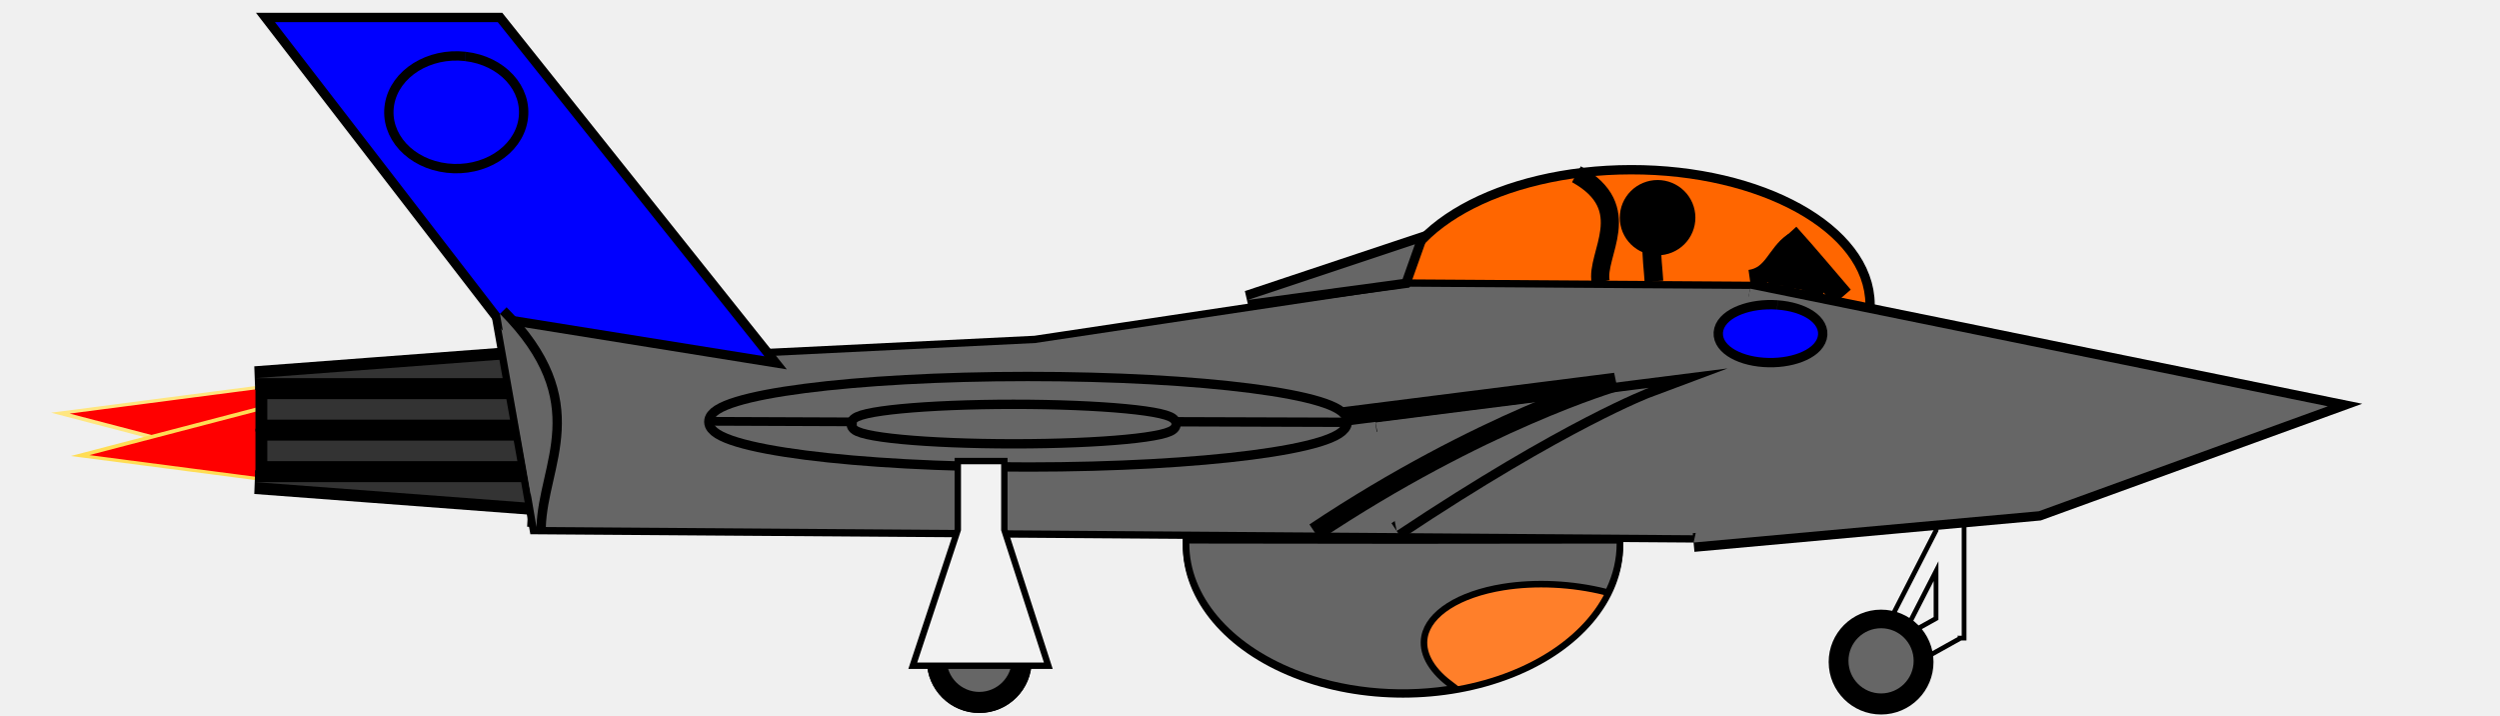
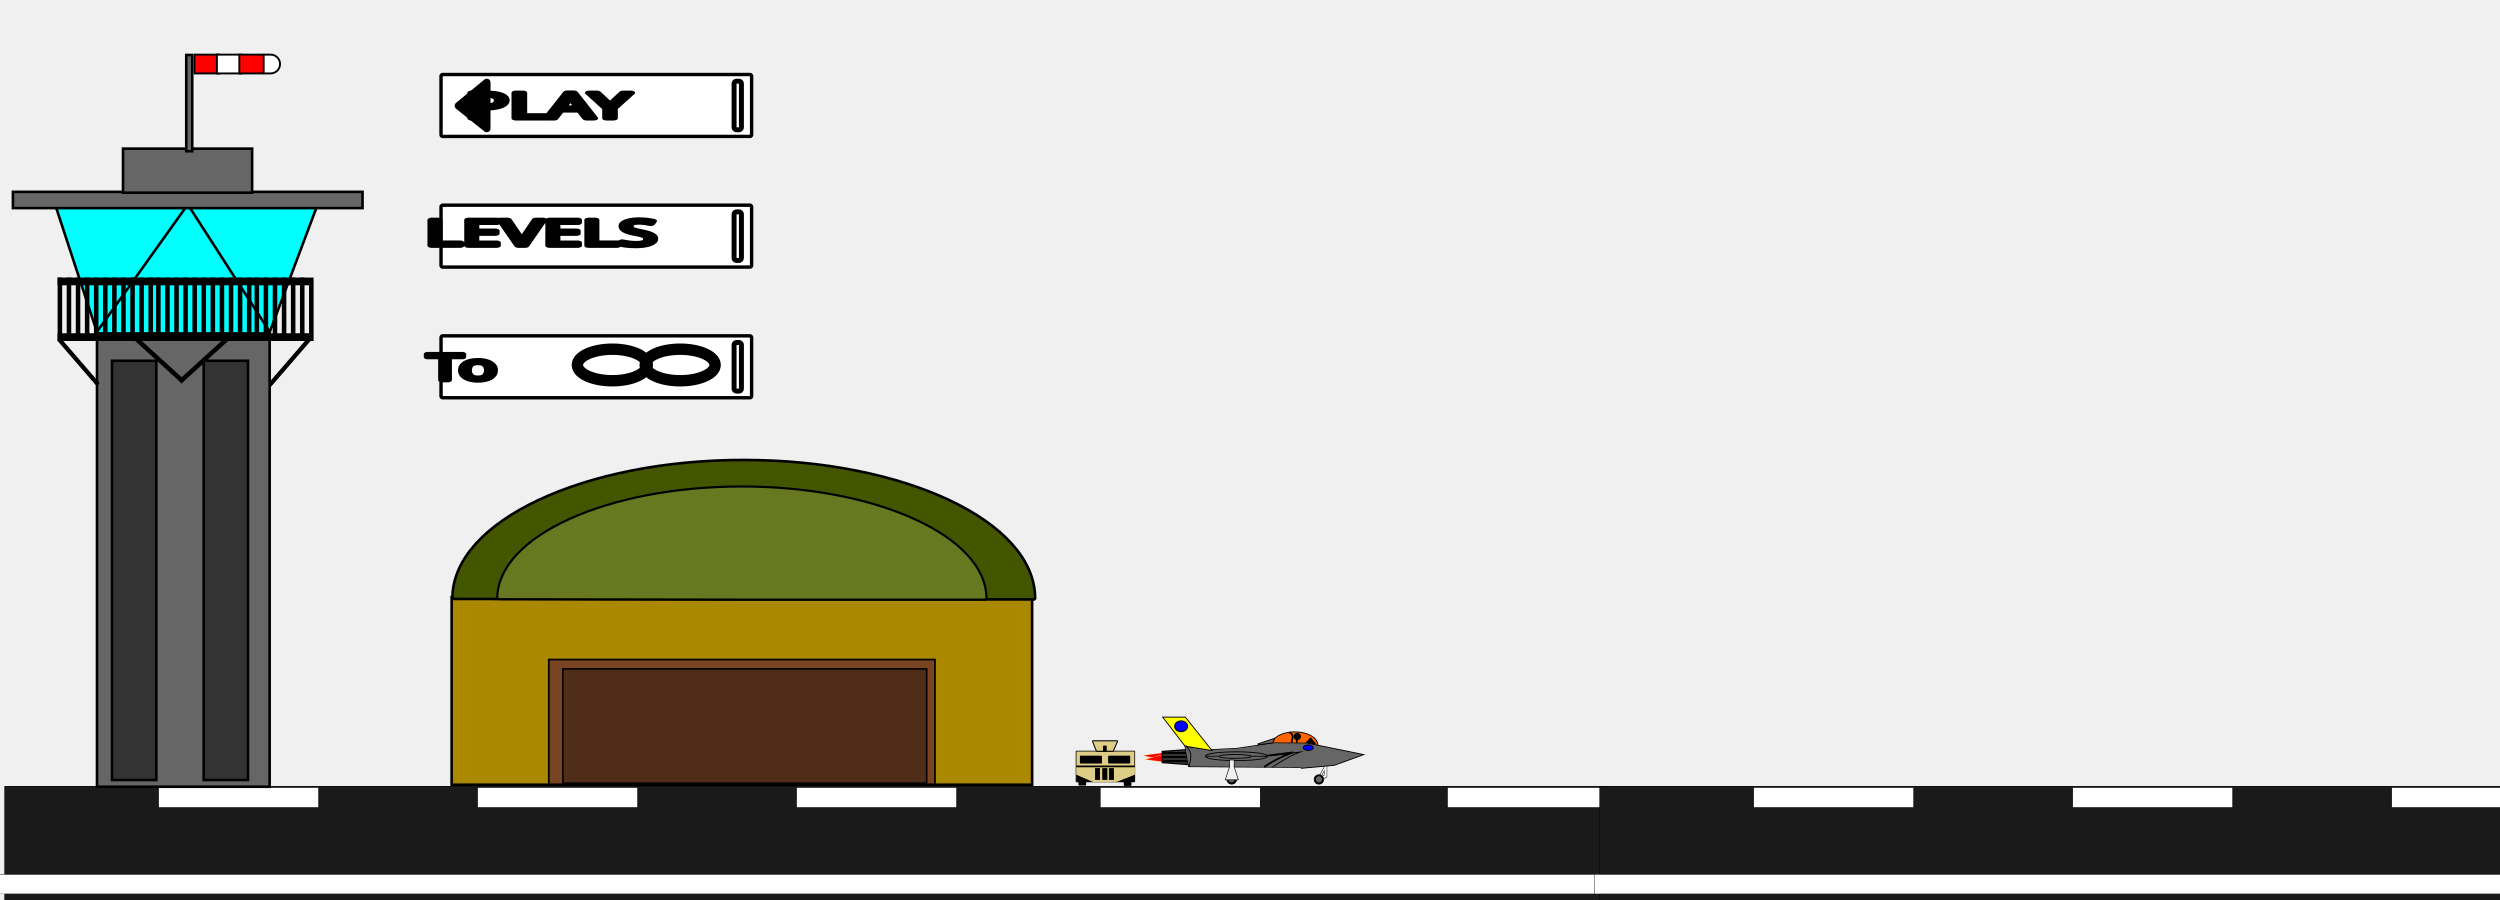
- <svg xmlns="http://www.w3.org/2000/svg" width="290" height="83" viewBox="0 0 76.729 21.96" version="1.1" id="svg1">
-   <defs id="defs1" />
+ <svg xmlns="http://www.w3.org/2000/svg" width="3000" height="1080" viewBox="0 0 793.75 285.75" version="1.1" id="svg1">
+   <defs id="defs1">
+     <linearGradient id="linearGradient64">
+       <stop style="stop-color:#000000;stop-opacity:1;" offset="0" id="stop64" />
+       <stop style="stop-color:#000000;stop-opacity:0;" offset="1" id="stop65" />
+     </linearGradient>
+   </defs>
  <g id="layer1">
-     <path style="fill:#ff0000;fill-rule:evenodd;stroke:#ffe680;stroke-width:0.1;stroke-miterlimit:10;paint-order:stroke fill markers" id="path18" d="m 0.885,5.205 -0.598,-0.056 -0.598,-0.056 0.347,-0.49 0.347,-0.49 0.251,0.546 z" transform="matrix(4.826289,1.035244,-3.145133,1.588609,19.65832,4.924931)" />
-     <path id="rect25" style="fill:#f2f2f2;fill-rule:evenodd;stroke:#000000;stroke-width:0.293;stroke-linecap:round;stroke-linejoin:miter;stroke-miterlimit:10;stroke-dasharray:none;paint-order:stroke markers fill" d="m 60.232,14.493 v 5.018 h -0.136 l 0.02,0.035 -2.363,1.317 -0.364,-0.652 0.173,-0.097 1.955,-3.815 v -1.807 z m -0.715,2.733 -1.29,2.517 1.29,-0.719 z" />
-     <path style="fill:#ff0000;fill-rule:evenodd;stroke:#ffdd55;stroke-width:0.1;stroke-miterlimit:10;paint-order:stroke fill markers" id="path19" d="m 0.885,5.205 -0.598,-0.056 -0.598,-0.056 0.347,-0.49 0.347,-0.49 0.251,0.546 z" transform="matrix(4.826289,-1.035244,-3.145133,-1.588609,20.26357,21.73689)" />
-     <path id="rect15" style="fill:#333333;fill-rule:evenodd;stroke:#000000;stroke-width:0.729;stroke-miterlimit:10;paint-order:stroke fill markers" d="m 7.835,11.606 8.369,-0.63 v 0.63 z" />
-     <rect style="fill:#333333;fill-rule:evenodd;stroke:#000000;stroke-width:0.729;stroke-miterlimit:10;paint-order:stroke fill markers" id="rect16" width="8.369" height="0.63" x="8.208" y="12.25" />
-     <rect style="fill:#333333;fill-rule:evenodd;stroke:#000000;stroke-width:0.729;stroke-miterlimit:10;paint-order:stroke fill markers" id="rect17" width="8.369" height="0.63" x="8.208" y="13.523" />
-     <path id="rect18" style="fill:#333333;fill-rule:evenodd;stroke:#000000;stroke-width:0.729;stroke-miterlimit:10;paint-order:stroke fill markers" d="M 7.835,14.797 H 16.204 V 15.427 Z" />
-     <path style="fill:#ff6600;fill-rule:evenodd;stroke:#000000;stroke-width:0.574;stroke-miterlimit:10;paint-order:stroke fill markers" id="path1" d="M 42.91,9.361 A 7.183,4.002 0 0 1 50.079,5.352 7.183,4.002 0 0 1 57.275,9.346 7.183,4.002 0 0 1 50.106,13.356 7.183,4.002 0 0 1 42.91,9.361" />
-     <path id="rect1" style="fill:#666666;fill-rule:evenodd;stroke:#000000;stroke-width:0.448;stroke-miterlimit:10;paint-order:stroke fill markers" d="m 15.365,9.939 8.106,0.996 8.311,-0.407 11.528,-1.729 10.523,0.071 -1.52,7.56 -35.841,-0.256 z" />
-     <path style="fill:#666666;fill-rule:evenodd;stroke:#000000;stroke-width:0.574;stroke-miterlimit:10;paint-order:stroke fill markers" d="m 53.738,8.859 17.736,3.611 -8.876,3.221 -10.598,0.96" id="path3" />
-     <path style="fill:#666666;fill-rule:evenodd;stroke:#000000;stroke-width:0.574;stroke-miterlimit:10;paint-order:stroke fill markers" d="m 42.883,16.296 c 5.131,-3.418 7.744,-4.393 7.744,-4.393 l -8.395,1.063" id="path4" />
-     <path style="fill:#666666;fill-rule:evenodd;stroke:#000000;stroke-width:0.574;stroke-miterlimit:10;paint-order:stroke fill markers" d="m 43.444,7.497 -5.131,1.709 4.751,-0.641 z" id="path5" />
-     <path style="fill:#666666;fill-rule:evenodd;stroke:#000000;stroke-width:0.574;stroke-miterlimit:10;paint-order:stroke fill markers" id="path6" d="m 21.907,12.946 a 9.66,1.246 0 0 1 9.642,-1.248 9.66,1.246 0 0 1 9.678,1.244 9.66,1.246 0 0 1 -9.642,1.248 9.66,1.246 0 0 1 -9.678,-1.244" />
-     <path style="fill:#666666;fill-rule:evenodd;stroke:#000000;stroke-width:0.574;stroke-miterlimit:10;paint-order:stroke fill markers" id="path7" d="m 26.278,13.016 a 4.846,0.463 0 0 1 4.837,-0.464 4.846,0.463 0 0 1 4.855,0.462 4.846,0.463 0 0 1 -4.837,0.464 4.846,0.463 0 0 1 -4.855,-0.462" />
-     <path style="fill:#000000;fill-rule:evenodd;stroke:#000000;stroke-width:0.272;stroke-linecap:round;stroke-linejoin:miter;stroke-miterlimit:10;stroke-dasharray:none;paint-order:stroke markers fill" id="path11" d="m 28.594,20.276 a 1.473,1.473 0 0 1 1.47,-1.476 1.473,1.473 0 0 1 1.477,1.469 1.473,1.473 0 0 1 -1.468,1.477 1.473,1.473 0 0 1 -1.478,-1.467" />
-     <path style="fill:#666666;fill-rule:evenodd;stroke:#000000;stroke-width:0.287;stroke-miterlimit:10;paint-order:stroke fill markers" d="M 41.383,12.961 36.099,12.944" id="path8" />
-     <path style="fill:#666666;fill-rule:evenodd;stroke:#000000;stroke-width:0.268;stroke-miterlimit:10;paint-order:stroke fill markers" d="m 26.307,12.948 -4.602,-0.018" id="path8-6" />
-     <path style="fill:#000000;fill-rule:evenodd;stroke:#000000;stroke-width:0.272;stroke-linecap:round;stroke-linejoin:miter;stroke-miterlimit:10;stroke-dasharray:none;paint-order:stroke markers fill" id="path23" d="m 28.594,20.276 a 1.473,1.473 0 0 1 1.47,-1.476 1.473,1.473 0 0 1 1.477,1.469 1.473,1.473 0 0 1 -1.468,1.477 1.473,1.473 0 0 1 -1.478,-1.467" />
-     <ellipse style="fill:#666666;fill-rule:evenodd;stroke:#666666;stroke-width:0.627;stroke-linecap:round;stroke-linejoin:miter;stroke-miterlimit:10;stroke-dasharray:none;paint-order:stroke markers fill" id="path24" cx="30.067" cy="20.235" rx="0.687" ry="0.687" />
-     <path style="fill:none;fill-rule:evenodd;stroke:#000000;stroke-width:0.574;stroke-miterlimit:10;paint-order:stroke fill markers" d="m 40.364,16.334 c 5.131,-3.418 9.233,-4.607 9.233,-4.607 l -8.395,1.063" id="path13" />
-     <path id="rect13" style="fill:#0000ff;fill-rule:evenodd;stroke:#000000;stroke-width:0.574;stroke-miterlimit:10;paint-order:stroke fill markers" d="M 8.443,0.68 H 15.284 L 23.471,10.935 15.351,9.633 Z" />
-     <path style="fill:#666666;fill-rule:evenodd;stroke:#000000;stroke-width:0.574;stroke-miterlimit:10;paint-order:stroke fill markers" d="m 15.351,9.633 c 2.733,2.756 1.182,4.558 1.121,6.542" id="path14" />
-     <path style="fill:none;fill-rule:evenodd;stroke:#000000;stroke-width:0.557;stroke-miterlimit:10;paint-order:stroke fill markers" d="m 48.402,5.348 c 1.877,1.041 0.572,2.464 0.746,3.306" id="path2" />
-     <path style="fill:#000000;fill-rule:evenodd;stroke:#000000;stroke-width:0.574;stroke-miterlimit:10;paint-order:stroke fill markers" id="path9" d="m 50.021,6.682 a 0.873,0.868 0 0 1 0.872,-0.87 0.873,0.868 0 0 1 0.875,0.867 0.873,0.868 0 0 1 -0.872,0.87 0.873,0.868 0 0 1 -0.875,-0.867" />
-     <path id="rect3" style="fill:#f2f2f2;fill-rule:evenodd;stroke:#000000;stroke-width:0.393;stroke-linecap:round;stroke-miterlimit:10;paint-order:stroke markers fill" d="m 29.506,14.248 v 2.028 l -1.344,4.057 h 3.89 l -1.313,-4.057 v -2.028 z" />
-     <path style="fill:#000000;fill-rule:evenodd;stroke:#000000;stroke-width:0.574;stroke-miterlimit:10;paint-order:stroke fill markers" d="m 50.715,7.473 c -0.011,0.389 0.046,0.798 0.067,1.158" id="path10" />
-     <path style="fill:#000000;fill-rule:evenodd;stroke:#000000;stroke-width:0.574;stroke-miterlimit:10;paint-order:stroke fill markers" d="m 53.727,8.569 c 0.72,-0.104 0.794,-0.78 1.333,-1.145" id="path12" />
-     <path style="fill:#000000;fill-rule:evenodd;stroke:#000000;stroke-width:0.693;stroke-miterlimit:10;paint-order:stroke fill markers" d="m 54.898,7.191 c 0.588,0.649 1.273,1.472 1.666,1.926" id="path15" />
-     <path style="fill:#000000;fill-rule:evenodd;stroke:#000000;stroke-width:0.574;stroke-miterlimit:10;paint-order:stroke fill markers" id="path16" d="m 54.656,8.488 a 0.694,0.736 0 0 1 0.492,-0.706 l 0.202,0.704 z" />
-     <path style="fill:#000000;fill-rule:evenodd;stroke:#000000;stroke-width:0.574;stroke-miterlimit:10;paint-order:stroke fill markers" id="path17" d="m 54.578,8.569 a 0.039,0.013 0 0 1 0.028,-0.012 l 0.011,0.012 z" />
-     <path style="fill:#000000;fill-rule:evenodd;stroke:#000000;stroke-width:0.574;stroke-miterlimit:10;paint-order:stroke fill markers" d="m 55.059,8.606 c 0.338,-0.101 0.757,0.228 0.963,0.289" id="path20" />
-     <path style="fill:#0000ff;fill-rule:evenodd;stroke:#000000;stroke-width:0.574;stroke-miterlimit:10;paint-order:stroke fill markers" id="path21" d="m 54.563,9.502 a 1.461,0.746 0 0 1 1.246,0.841 1.461,0.746 0 0 1 -1.648,0.636 1.461,0.746 0 0 1 -1.247,-0.841 1.461,0.746 0 0 1 1.647,-0.637" />
-     <path style="fill:#0000ff;fill-rule:evenodd;stroke:#000000;stroke-width:0.574;stroke-miterlimit:10;paint-order:stroke fill markers" id="path22" d="M 14.274,1.875 A 1.926,1.586 0 0 1 15.917,3.664 1.926,1.586 0 0 1 13.745,5.017 1.926,1.586 0 0 1 12.101,3.229 1.926,1.586 0 0 1 14.271,1.874" />
-     <path style="fill:#ff7f2a;fill-rule:evenodd;stroke:#000000;stroke-width:0.402;stroke-miterlimit:10;stroke-dasharray:none;paint-order:stroke fill markers" id="path30" d="m 36.517,-16.732 a 6.56,4.471 0 0 1 3.276,-3.878 6.56,4.471 0 0 1 6.567,-8.02e-4 6.56,4.471 0 0 1 3.278,3.878 l -6.56,-0.007 z" transform="scale(1,-1)" />
-     <path id="path28" style="fill:#666666;fill-rule:evenodd;stroke:#000000;stroke-width:0.402;stroke-miterlimit:10;stroke-dasharray:none;paint-order:stroke fill markers" d="m 36.517,16.682 a 6.56,4.471 0 0 0 3.276,3.878 6.56,4.471 0 0 0 4.642,0.497 4.285,2.169 5.213 0 1 -0.794,-1.543 4.285,2.169 5.213 0 1 2.502,-1.596 4.285,2.169 5.213 0 1 3.174,0.152 6.56,4.471 0 0 0 0.32,-1.387 l -6.56,0.007 z" />
-     <path style="fill:#000000;fill-rule:evenodd;stroke:#000000;stroke-width:0.272;stroke-linecap:round;stroke-linejoin:miter;stroke-miterlimit:10;stroke-dasharray:none;paint-order:stroke markers fill" id="path25" d="m 56.283,20.323 a 1.473,1.473 0 0 1 1.47,-1.476 1.473,1.473 0 0 1 1.477,1.469 1.473,1.473 0 0 1 -1.468,1.477 1.473,1.473 0 0 1 -1.478,-1.467" />
-     <ellipse style="fill:#666666;fill-rule:evenodd;stroke:#666666;stroke-width:0.627;stroke-linecap:round;stroke-linejoin:miter;stroke-miterlimit:10;stroke-dasharray:none;paint-order:stroke markers fill" id="ellipse25" cx="57.756" cy="20.282" rx="0.687" ry="0.687" />
+     <rect style="fill:#1a1a1a;fill-rule:evenodd;stroke:#000000;stroke-width:0.455;stroke-linecap:round;stroke-linejoin:miter;stroke-miterlimit:10;stroke-dasharray:none;paint-order:stroke markers fill" id="rect27" width="508.474" height="111.599" x="1.615" y="249.794" />
+     <rect style="fill:#ffffff;fill-rule:evenodd;stroke:#000000;stroke-width:0.191;stroke-linecap:round;stroke-linejoin:miter;stroke-miterlimit:10;stroke-dasharray:none;paint-order:stroke markers fill" id="rect28" width="512.971" height="6.029" x="-0.104" y="277.708" />
+     <rect style="fill:#ffffff;fill-rule:evenodd;stroke:#000000;stroke-width:0.061;stroke-linecap:round;stroke-linejoin:miter;stroke-miterlimit:10;stroke-dasharray:none;paint-order:stroke markers fill" id="rect30" width="50.61" height="6.16" x="50.44" y="250.126" />
+     <rect style="fill:#ffffff;fill-rule:evenodd;stroke:#000000;stroke-width:0.061;stroke-linecap:round;stroke-linejoin:miter;stroke-miterlimit:10;stroke-dasharray:none;paint-order:stroke markers fill" id="rect32" width="50.61" height="6.16" x="151.721" y="250.126" />
+     <rect style="fill:#ffffff;fill-rule:evenodd;stroke:#000000;stroke-width:0.061;stroke-linecap:round;stroke-linejoin:miter;stroke-miterlimit:10;stroke-dasharray:none;paint-order:stroke markers fill" id="rect37" width="50.61" height="6.16" x="253.002" y="250.126" />
+     <rect style="fill:#ffffff;fill-rule:evenodd;stroke:#000000;stroke-width:0.061;stroke-linecap:round;stroke-linejoin:miter;stroke-miterlimit:10;stroke-dasharray:none;paint-order:stroke markers fill" id="rect39" width="50.61" height="6.16" x="349.449" y="250.126" />
+     <rect style="fill:#aa8800;fill-rule:evenodd;stroke:#000000;stroke-width:1.656;stroke-linecap:round;stroke-linejoin:miter;stroke-miterlimit:10;stroke-dasharray:none;paint-order:stroke markers fill" id="rect60" width="183.469" height="58.711" x="143.81" y="190.025" />
+     <rect style="fill:#ffffff;fill-rule:evenodd;stroke:#000000;stroke-width:0.061;stroke-linecap:round;stroke-linejoin:miter;stroke-miterlimit:10;stroke-dasharray:none;paint-order:stroke markers fill" id="rect41" width="50.61" height="6.16" x="459.676" y="250.126" />
+     <rect style="fill:#1a1a1a;fill-rule:evenodd;stroke:#000000;stroke-width:0.455;stroke-linecap:round;stroke-linejoin:miter;stroke-miterlimit:10;stroke-dasharray:none;paint-order:stroke markers fill" id="rect42" width="508.474" height="111.599" x="508.043" y="249.794" />
+     <rect style="fill:#ffffff;fill-rule:evenodd;stroke:#000000;stroke-width:0.191;stroke-linecap:round;stroke-linejoin:miter;stroke-miterlimit:10;stroke-dasharray:none;paint-order:stroke markers fill" id="rect43" width="512.971" height="6.029" x="506.323" y="277.708" />
+     <rect style="fill:#784421;fill-rule:evenodd;stroke:#000000;stroke-width:1.102;stroke-linecap:round;stroke-linejoin:miter;stroke-miterlimit:10;stroke-dasharray:none;paint-order:stroke markers fill" id="rect184" width="122.06" height="39.06" x="174.515" y="209.676" />
+     <rect style="fill:#ffffff;fill-rule:evenodd;stroke:#000000;stroke-width:0.061;stroke-linecap:round;stroke-linejoin:miter;stroke-miterlimit:10;stroke-dasharray:none;paint-order:stroke markers fill" id="rect44" width="50.61" height="6.16" x="556.868" y="250.126" />
+     <rect style="fill:#ffffff;fill-rule:evenodd;stroke:#000000;stroke-width:0.061;stroke-linecap:round;stroke-linejoin:miter;stroke-miterlimit:10;stroke-dasharray:none;paint-order:stroke markers fill" id="rect45" width="50.61" height="6.16" x="658.149" y="250.126" />
+     <rect style="fill:#502d16;fill-rule:evenodd;stroke:#000000;stroke-width:1.023;stroke-linecap:round;stroke-linejoin:miter;stroke-miterlimit:10;stroke-dasharray:none;paint-order:stroke markers fill" id="rect59" width="115.004" height="35.771" x="178.966" y="212.63" />
+     <rect style="fill:#ffffff;fill-rule:evenodd;stroke:#000000;stroke-width:0.061;stroke-linecap:round;stroke-linejoin:miter;stroke-miterlimit:10;stroke-dasharray:none;paint-order:stroke markers fill" id="rect46" width="50.61" height="6.16" x="759.43" y="250.126" />
+     <rect style="fill:#ffffff;fill-rule:evenodd;stroke:#000000;stroke-width:0.061;stroke-linecap:round;stroke-linejoin:miter;stroke-miterlimit:10;stroke-dasharray:none;paint-order:stroke markers fill" id="rect47" width="50.61" height="6.16" x="855.876" y="250.126" />
+     <rect style="fill:#ffffff;fill-rule:evenodd;stroke:#000000;stroke-width:0.061;stroke-linecap:round;stroke-linejoin:miter;stroke-miterlimit:10;stroke-dasharray:none;paint-order:stroke markers fill" id="rect48" width="50.61" height="6.16" x="966.104" y="250.126" />
+     <rect style="fill:#666666;fill-rule:evenodd;stroke:#000000;stroke-width:1.656;stroke-linecap:round;stroke-linejoin:miter;stroke-miterlimit:10;stroke-dasharray:none;paint-order:stroke markers fill" id="rect49" width="53.988" height="143.947" x="31.214" y="105.427" />
+     <rect style="fill:#333333;fill-rule:evenodd;stroke:#000000;stroke-width:1.656;stroke-linecap:round;stroke-linejoin:miter;stroke-miterlimit:10;stroke-dasharray:none;paint-order:stroke markers fill" id="rect50" width="13.229" height="132.292" x="35.983" y="114.958" />
+     <rect style="fill:#333333;fill-rule:evenodd;stroke:#000000;stroke-width:1.656;stroke-linecap:round;stroke-linejoin:miter;stroke-miterlimit:10;stroke-dasharray:none;paint-order:stroke markers fill" id="rect51" width="13.229" height="132.292" x="65.088" y="114.958" />
+     <path id="rect52" style="fill:#333333;fill-rule:evenodd;stroke:#000000;stroke-width:1.656;stroke-linecap:round;stroke-miterlimit:10;paint-order:stroke markers fill;stroke-dasharray:none" d="M 19.079,65.658 H 59.606 100.132 L 78.172,105.117 H 38.644 Z" />
+     <path id="path52" style="fill:#333333;fill-rule:evenodd;stroke:#000000;stroke-width:1.656;stroke-linecap:round;stroke-miterlimit:10;paint-order:stroke markers fill;stroke-dasharray:none" d="M 19.079,65.658 H 59.606 100.132 L 78.172,105.117 H 38.644 Z" />
+     <path id="path54" style="fill:#00ffff;fill-rule:evenodd;stroke:#000000;stroke-width:1.656;stroke-linecap:round;stroke-miterlimit:10;stroke-dasharray:none;paint-order:stroke markers fill" d="M 18.276,65.967 59.606,65.658 H 100.132 L 85.202,105.427 H 31.214 Z" />
+     <path style="fill:#00ffff;fill-rule:evenodd;stroke:#000000;stroke-width:1.656;stroke-linecap:round;stroke-linejoin:miter;stroke-miterlimit:10;stroke-dasharray:none;paint-order:stroke markers fill" d="M 31.214,105.427 59.606,65.658 85.202,105.427" id="path55" />
+     <rect style="fill:#666666;fill-rule:evenodd;stroke:#000000;stroke-width:1.656;stroke-linecap:round;stroke-linejoin:miter;stroke-miterlimit:10;stroke-dasharray:none;paint-order:stroke markers fill" id="rect55" width="110.171" height="4.337" x="4.52" y="61.321" />
+     <rect style="fill:#666666;fill-rule:evenodd;stroke:#000000;stroke-width:1.656;stroke-linecap:round;stroke-linejoin:miter;stroke-miterlimit:10;stroke-dasharray:none;paint-order:stroke markers fill" id="rect57" width="40.162" height="13.155" x="39.469" y="47.611" />
+     <rect style="fill:#666666;fill-rule:evenodd;stroke:#000000;stroke-width:1.656;stroke-linecap:round;stroke-linejoin:miter;stroke-miterlimit:10;stroke-dasharray:none;paint-order:stroke markers fill" id="rect58" width="1.067" height="29.741" x="59.55" y="17.87" />
+     <rect style="fill:#000000;fill-rule:evenodd;stroke:none;stroke-width:0.784;stroke-linecap:round;stroke-linejoin:miter;stroke-miterlimit:10;stroke-dasharray:none;paint-order:stroke markers fill" id="rect66" width="1.442" height="20.132" x="18.293" y="-108.259" transform="scale(1,-1)" />
+     <rect style="fill:#000000;fill-rule:evenodd;stroke:none;stroke-width:0.499;stroke-linecap:round;stroke-linejoin:miter;stroke-miterlimit:10;stroke-dasharray:none;paint-order:stroke markers fill" id="rect67" width="79.83" height="2.452" x="18.293" y="-108.259" transform="scale(1,-1)" />
+     <rect style="fill:#000000;fill-rule:evenodd;stroke:none;stroke-width:0.784;stroke-linecap:round;stroke-linejoin:miter;stroke-miterlimit:10;stroke-dasharray:none;paint-order:stroke markers fill" id="rect69" width="1.442" height="20.132" x="21.177" y="-108.259" transform="scale(1,-1)" />
+     <rect style="fill:#000000;fill-rule:evenodd;stroke:none;stroke-width:0.784;stroke-linecap:round;stroke-linejoin:miter;stroke-miterlimit:10;stroke-dasharray:none;paint-order:stroke markers fill" id="rect71" width="1.442" height="20.132" x="24.06" y="-108.259" transform="scale(1,-1)" />
+     <rect style="fill:#000000;fill-rule:evenodd;stroke:none;stroke-width:0.784;stroke-linecap:round;stroke-linejoin:miter;stroke-miterlimit:10;stroke-dasharray:none;paint-order:stroke markers fill" id="rect91" width="1.442" height="20.132" x="26.944" y="-108.259" transform="scale(1,-1)" />
+     <rect style="fill:#000000;fill-rule:evenodd;stroke:none;stroke-width:0.784;stroke-linecap:round;stroke-linejoin:miter;stroke-miterlimit:10;stroke-dasharray:none;paint-order:stroke markers fill" id="rect93" width="1.442" height="20.132" x="29.827" y="-108.259" transform="scale(1,-1)" />
+     <rect style="fill:#000000;fill-rule:evenodd;stroke:none;stroke-width:0.784;stroke-linecap:round;stroke-linejoin:miter;stroke-miterlimit:10;stroke-dasharray:none;paint-order:stroke markers fill" id="rect95" width="1.442" height="20.132" x="32.711" y="-108.259" transform="scale(1,-1)" />
+     <rect style="fill:#000000;fill-rule:evenodd;stroke:none;stroke-width:0.784;stroke-linecap:round;stroke-linejoin:miter;stroke-miterlimit:10;stroke-dasharray:none;paint-order:stroke markers fill" id="rect97" width="1.442" height="20.132" x="35.595" y="-108.259" transform="scale(1,-1)" />
+     <rect style="fill:#000000;fill-rule:evenodd;stroke:none;stroke-width:0.784;stroke-linecap:round;stroke-linejoin:miter;stroke-miterlimit:10;stroke-dasharray:none;paint-order:stroke markers fill" id="rect99" width="1.442" height="20.132" x="38.478" y="-108.259" transform="scale(1,-1)" />
+     <rect style="fill:#000000;fill-rule:evenodd;stroke:none;stroke-width:0.784;stroke-linecap:round;stroke-linejoin:miter;stroke-miterlimit:10;stroke-dasharray:none;paint-order:stroke markers fill" id="rect102" width="1.442" height="20.132" x="41.362" y="-108.259" transform="scale(1,-1)" />
+     <rect style="fill:#000000;fill-rule:evenodd;stroke:none;stroke-width:0.784;stroke-linecap:round;stroke-linejoin:miter;stroke-miterlimit:10;stroke-dasharray:none;paint-order:stroke markers fill" id="rect104" width="1.442" height="20.132" x="44.245" y="-108.259" transform="scale(1,-1)" />
+     <rect style="fill:#000000;fill-rule:evenodd;stroke:none;stroke-width:0.784;stroke-linecap:round;stroke-linejoin:miter;stroke-miterlimit:10;stroke-dasharray:none;paint-order:stroke markers fill" id="rect106" width="1.442" height="20.132" x="47.129" y="-108.259" transform="scale(1,-1)" />
+     <rect style="fill:#000000;fill-rule:evenodd;stroke:none;stroke-width:0.784;stroke-linecap:round;stroke-linejoin:miter;stroke-miterlimit:10;stroke-dasharray:none;paint-order:stroke markers fill" id="rect107" width="1.442" height="20.132" x="49.558" y="-108.259" transform="scale(1,-1)" />
+     <rect style="fill:#000000;fill-rule:evenodd;stroke:none;stroke-width:0.784;stroke-linecap:round;stroke-linejoin:miter;stroke-miterlimit:10;stroke-dasharray:none;paint-order:stroke markers fill" id="rect108" width="1.442" height="20.132" x="52.441" y="-108.259" transform="scale(1,-1)" />
+     <rect style="fill:#000000;fill-rule:evenodd;stroke:none;stroke-width:0.784;stroke-linecap:round;stroke-linejoin:miter;stroke-miterlimit:10;stroke-dasharray:none;paint-order:stroke markers fill" id="rect109" width="1.442" height="20.132" x="55.325" y="-108.259" transform="scale(1,-1)" />
+     <rect style="fill:#000000;fill-rule:evenodd;stroke:none;stroke-width:0.784;stroke-linecap:round;stroke-linejoin:miter;stroke-miterlimit:10;stroke-dasharray:none;paint-order:stroke markers fill" id="rect110" width="1.442" height="20.132" x="58.208" y="-108.259" transform="scale(1,-1)" />
+     <rect style="fill:#000000;fill-rule:evenodd;stroke:none;stroke-width:0.784;stroke-linecap:round;stroke-linejoin:miter;stroke-miterlimit:10;stroke-dasharray:none;paint-order:stroke markers fill" id="rect111" width="1.442" height="20.132" x="61.092" y="-108.259" transform="scale(1,-1)" />
+     <rect style="fill:#000000;fill-rule:evenodd;stroke:none;stroke-width:0.784;stroke-linecap:round;stroke-linejoin:miter;stroke-miterlimit:10;stroke-dasharray:none;paint-order:stroke markers fill" id="rect112" width="1.442" height="20.132" x="63.975" y="-108.259" transform="scale(1,-1)" />
+     <rect style="fill:#000000;fill-rule:evenodd;stroke:none;stroke-width:0.784;stroke-linecap:round;stroke-linejoin:miter;stroke-miterlimit:10;stroke-dasharray:none;paint-order:stroke markers fill" id="rect113" width="1.442" height="20.132" x="66.859" y="-108.259" transform="scale(1,-1)" />
+     <rect style="fill:#000000;fill-rule:evenodd;stroke:none;stroke-width:0.784;stroke-linecap:round;stroke-linejoin:miter;stroke-miterlimit:10;stroke-dasharray:none;paint-order:stroke markers fill" id="rect114" width="1.442" height="20.132" x="69.742" y="-108.259" transform="scale(1,-1)" />
+     <rect style="fill:#000000;fill-rule:evenodd;stroke:none;stroke-width:0.784;stroke-linecap:round;stroke-linejoin:miter;stroke-miterlimit:10;stroke-dasharray:none;paint-order:stroke markers fill" id="rect115" width="1.442" height="20.132" x="72.626" y="-108.259" transform="scale(1,-1)" />
+     <rect style="fill:#000000;fill-rule:evenodd;stroke:none;stroke-width:0.784;stroke-linecap:round;stroke-linejoin:miter;stroke-miterlimit:10;stroke-dasharray:none;paint-order:stroke markers fill" id="rect116" width="1.442" height="20.132" x="75.509" y="-108.259" transform="scale(1,-1)" />
+     <rect style="fill:#000000;fill-rule:evenodd;stroke:none;stroke-width:0.784;stroke-linecap:round;stroke-linejoin:miter;stroke-miterlimit:10;stroke-dasharray:none;paint-order:stroke markers fill" id="rect117" width="1.442" height="20.132" x="78.393" y="-108.259" transform="scale(1,-1)" />
+     <rect style="fill:#000000;fill-rule:evenodd;stroke:none;stroke-width:0.784;stroke-linecap:round;stroke-linejoin:miter;stroke-miterlimit:10;stroke-dasharray:none;paint-order:stroke markers fill" id="rect122" width="1.442" height="20.132" x="80.822" y="-108.259" transform="scale(1,-1)" />
+     <rect style="fill:#000000;fill-rule:evenodd;stroke:none;stroke-width:0.784;stroke-linecap:round;stroke-linejoin:miter;stroke-miterlimit:10;stroke-dasharray:none;paint-order:stroke markers fill" id="rect123" width="1.442" height="20.132" x="83.706" y="-108.259" transform="scale(1,-1)" />
+     <rect style="fill:#000000;fill-rule:evenodd;stroke:none;stroke-width:0.784;stroke-linecap:round;stroke-linejoin:miter;stroke-miterlimit:10;stroke-dasharray:none;paint-order:stroke markers fill" id="rect124" width="1.442" height="20.132" x="86.589" y="-108.259" transform="scale(1,-1)" />
+     <rect style="fill:#000000;fill-rule:evenodd;stroke:none;stroke-width:0.784;stroke-linecap:round;stroke-linejoin:miter;stroke-miterlimit:10;stroke-dasharray:none;paint-order:stroke markers fill" id="rect125" width="1.442" height="20.132" x="89.473" y="-108.259" transform="scale(1,-1)" />
+     <rect style="fill:#000000;fill-rule:evenodd;stroke:none;stroke-width:0.784;stroke-linecap:round;stroke-linejoin:miter;stroke-miterlimit:10;stroke-dasharray:none;paint-order:stroke markers fill" id="rect126" width="1.442" height="20.132" x="92.356" y="-108.259" transform="scale(1,-1)" />
+     <rect style="fill:#000000;fill-rule:evenodd;stroke:none;stroke-width:0.784;stroke-linecap:round;stroke-linejoin:miter;stroke-miterlimit:10;stroke-dasharray:none;paint-order:stroke markers fill" id="rect127" width="1.442" height="20.132" x="95.24" y="-108.259" transform="scale(1,-1)" />
+     <rect style="fill:#000000;fill-rule:evenodd;stroke:none;stroke-width:0.784;stroke-linecap:round;stroke-linejoin:miter;stroke-miterlimit:10;stroke-dasharray:none;paint-order:stroke markers fill" id="rect128" width="1.442" height="20.132" x="98.123" y="-108.259" transform="scale(1,-1)" />
+     <rect style="fill:#000000;fill-rule:evenodd;stroke:none;stroke-width:0.499;stroke-linecap:round;stroke-linejoin:miter;stroke-miterlimit:10;stroke-dasharray:none;paint-order:stroke markers fill" id="rect129" width="79.83" height="2.452" x="18.293" y="-90.579" transform="scale(1,-1)" />
+     <rect style="fill:#000000;fill-rule:evenodd;stroke:none;stroke-width:0.784;stroke-linecap:round;stroke-linejoin:miter;stroke-miterlimit:10;stroke-dasharray:none;paint-order:stroke markers fill" id="rect130" width="1.442" height="20.132" x="127.387" y="-39.304" transform="matrix(0.6730703,0.7395785,0.7395785,-0.6730703,0,0)" />
+     <rect style="fill:#000000;fill-rule:evenodd;stroke:none;stroke-width:0.784;stroke-linecap:round;stroke-linejoin:miter;stroke-miterlimit:10;stroke-dasharray:none;paint-order:stroke markers fill" id="rect131" width="1.442" height="20.132" x="49.759" y="-124.603" transform="rotate(132.3045)" />
+     <rect style="fill:#000000;fill-rule:evenodd;stroke:none;stroke-width:0.755;stroke-linecap:round;stroke-linejoin:miter;stroke-miterlimit:10;stroke-dasharray:none;paint-order:stroke markers fill" id="rect132" width="1.404" height="19.169" x="57.154" y="-99.279" transform="matrix(-0.5817625,0.8133587,-0.6536029,-0.7568377,0,0)" />
+     <rect style="fill:#000000;fill-rule:evenodd;stroke:none;stroke-width:0.755;stroke-linecap:round;stroke-linejoin:miter;stroke-miterlimit:10;stroke-dasharray:none;paint-order:stroke markers fill" id="rect133" width="1.404" height="19.169" x="148.187" y="-1.449" transform="matrix(0.5817625,0.8133587,0.6536029,-0.7568377,0,0)" />
+     <rect style="fill:#ff0000;fill-opacity:1;fill-rule:evenodd;stroke:#000000;stroke-width:1.212;stroke-linecap:round;stroke-linejoin:miter;stroke-miterlimit:10;stroke-dasharray:none;paint-order:stroke markers fill" id="rect134" width="7.12" height="5.359" x="62.051" y="17.648" />
+     <rect style="fill:#ffffff;fill-opacity:1;fill-rule:evenodd;stroke:#000000;stroke-width:1.212;stroke-linecap:round;stroke-linejoin:miter;stroke-miterlimit:10;stroke-dasharray:none;paint-order:stroke markers fill" id="rect135" width="7.12" height="5.359" x="69.171" y="17.648" />
+     <rect style="fill:#ffffff;fill-opacity:1;fill-rule:evenodd;stroke:#000000;stroke-width:1.212;stroke-linecap:round;stroke-linejoin:round;stroke-miterlimit:10;stroke-dasharray:none;paint-order:stroke markers fill" id="rect137" width="7.12" height="5.359" x="81.494" y="17.648" ry="2.68" />
+     <rect style="fill:#ff0000;fill-opacity:1;fill-rule:evenodd;stroke:#000000;stroke-width:1.212;stroke-linecap:round;stroke-linejoin:miter;stroke-miterlimit:10;stroke-dasharray:none;paint-order:stroke markers fill" id="rect136" width="7.12" height="5.359" x="76.291" y="17.648" />
+     <rect style="fill:#000000;fill-opacity:1;fill-rule:evenodd;stroke:#000000;stroke-width:0.589;stroke-linecap:round;stroke-linejoin:round;stroke-miterlimit:10;stroke-dasharray:none;paint-order:stroke markers fill" id="rect144" width="1.846" height="8.479" x="342.71" y="240.664" />
+     <rect style="fill:#000000;fill-opacity:1;fill-rule:evenodd;stroke:#000000;stroke-width:0.589;stroke-linecap:round;stroke-linejoin:round;stroke-miterlimit:10;stroke-dasharray:none;paint-order:stroke markers fill" id="rect145" width="1.846" height="8.479" x="357.092" y="240.755" />
+     <path style="fill:#445500;fill-opacity:1;fill-rule:evenodd;stroke:#000000;stroke-width:1.656;stroke-linecap:round;stroke-linejoin:round;stroke-miterlimit:10;stroke-dasharray:none;paint-order:stroke markers fill" id="path139" d="m 144.052,189.745 a 92.093,43.466 0 0 1 92.27,-43.298 92.093,43.466 0 0 1 91.916,43.466 h -92.093 z" />
+     <path style="fill:#677821;fill-opacity:1;fill-rule:evenodd;stroke:#000000;stroke-width:1.366;stroke-linecap:round;stroke-linejoin:round;stroke-miterlimit:10;stroke-dasharray:none;paint-order:stroke markers fill" id="path140" d="m 158.228,189.889 a 77.317,35.223 0 0 1 77.466,-35.087 77.317,35.223 0 0 1 77.168,35.223 h -77.317 z" />
+     <rect style="fill:#decd87;fill-opacity:1;fill-rule:evenodd;stroke:#000000;stroke-width:0.47;stroke-linecap:round;stroke-linejoin:round;stroke-miterlimit:10;stroke-dasharray:none;paint-order:stroke markers fill" id="rect140" width="18.395" height="9.517" x="341.772" y="238.597" />
+     <rect style="fill:#000000;fill-opacity:1;fill-rule:evenodd;stroke:#000000;stroke-width:0.648;stroke-linecap:round;stroke-linejoin:round;stroke-miterlimit:10;stroke-dasharray:none;paint-order:stroke markers fill" id="rect149" width="18.004" height="4.229" x="342.019" y="243.756" />
+     <rect style="fill:#000000;fill-opacity:1;fill-rule:evenodd;stroke:#000000;stroke-width:0.546;stroke-linecap:round;stroke-linejoin:round;stroke-miterlimit:10;stroke-dasharray:none;paint-order:stroke markers fill" id="rect141" width="6.458" height="1.956" x="343.141" y="240.187" />
+     <rect style="fill:#000000;fill-opacity:1;fill-rule:evenodd;stroke:#000000;stroke-width:0.546;stroke-linecap:round;stroke-linejoin:round;stroke-miterlimit:10;stroke-dasharray:none;paint-order:stroke markers fill" id="rect142" width="6.458" height="1.956" x="352.106" y="240.187" />
+     <path id="rect143" style="fill:#decd87;fill-rule:evenodd;stroke:#decd87;stroke-width:0.648;stroke-linecap:round;stroke-linejoin:round;stroke-miterlimit:10;paint-order:stroke markers fill" d="m 342.019,243.756 h 18.004 v 1.983 l -5.543,2.182 -3.459,0.064 -3.889,-0.023 -5.113,-2.223 z" />
+     <path id="rect146" style="fill:#decd87;fill-rule:evenodd;stroke:#000000;stroke-width:0.661;stroke-linecap:round;stroke-linejoin:round;stroke-miterlimit:10;paint-order:stroke markers fill" d="m 347.04,235.368 h 7.614 l -1.315,2.995 h -5.094 z" />
+     <rect style="fill:#000000;fill-opacity:1;fill-rule:evenodd;stroke:#000000;stroke-width:0.428;stroke-linecap:round;stroke-linejoin:round;stroke-miterlimit:10;stroke-dasharray:none;paint-order:stroke markers fill" id="rect147" width="0.731" height="1.38" x="350.435" y="236.947" />
+     <rect style="fill:#000000;fill-opacity:1;fill-rule:evenodd;stroke:#000000;stroke-width:0.493;stroke-linecap:round;stroke-linejoin:round;stroke-miterlimit:10;stroke-dasharray:none;paint-order:stroke markers fill" id="rect148" width="18.218" height="0.074" x="341.891" y="243.296" />
+     <rect style="fill:#000000;fill-opacity:1;fill-rule:evenodd;stroke:#000000;stroke-width:0.248;stroke-linecap:round;stroke-linejoin:round;stroke-miterlimit:10;stroke-dasharray:none;paint-order:stroke markers fill" id="rect150" width="1.339" height="3.531" x="347.782" y="243.993" />
+     <rect style="fill:#000000;fill-opacity:1;fill-rule:evenodd;stroke:#000000;stroke-width:0.248;stroke-linecap:round;stroke-linejoin:round;stroke-miterlimit:10;stroke-dasharray:none;paint-order:stroke markers fill" id="rect151" width="1.339" height="3.531" x="350.116" y="243.993" />
+     <rect style="fill:#000000;fill-opacity:1;fill-rule:evenodd;stroke:#000000;stroke-width:0.248;stroke-linecap:round;stroke-linejoin:round;stroke-miterlimit:10;stroke-dasharray:none;paint-order:stroke markers fill" id="rect152" width="1.339" height="3.531" x="352.204" y="243.993" />
+     <path style="fill:#ff0000;fill-rule:evenodd;stroke:#ffe680;stroke-width:0.1;stroke-miterlimit:10;paint-order:stroke fill markers" id="path152" d="m 0.885,5.205 -0.598,-0.056 -0.598,-0.056 0.347,-0.49 0.347,-0.49 0.251,0.546 z" transform="matrix(4.826289,1.035244,-3.145133,1.588609,380.6542,232.0797)" />
+     <path id="path153" style="fill:#f2f2f2;fill-rule:evenodd;stroke:#000000;stroke-width:0.293;stroke-linecap:round;stroke-linejoin:miter;stroke-miterlimit:10;stroke-dasharray:none;paint-order:stroke markers fill" d="m 421.228,241.648 v 5.018 h -0.136 l 0.02,0.035 -2.363,1.317 -0.364,-0.652 0.173,-0.097 1.955,-3.815 v -1.807 z m -0.715,2.733 -1.29,2.517 1.29,-0.719 z" />
+     <path style="fill:#ff0000;fill-rule:evenodd;stroke:#ffdd55;stroke-width:0.1;stroke-miterlimit:10;paint-order:stroke fill markers" id="path154" d="m 0.885,5.205 -0.598,-0.056 -0.598,-0.056 0.347,-0.49 0.347,-0.49 0.251,0.546 z" transform="matrix(4.826289,-1.035244,-3.145133,-1.588609,381.2595,248.8916)" />
+     <path id="path155" style="fill:#333333;fill-rule:evenodd;stroke:#000000;stroke-width:0.729;stroke-miterlimit:10;paint-order:stroke fill markers" d="m 368.831,238.761 8.369,-0.63 v 0.63 z" />
+     <rect style="fill:#333333;fill-rule:evenodd;stroke:#000000;stroke-width:0.729;stroke-miterlimit:10;paint-order:stroke fill markers" id="rect155" width="8.369" height="0.63" x="369.204" y="239.404" />
+     <rect style="fill:#333333;fill-rule:evenodd;stroke:#000000;stroke-width:0.729;stroke-miterlimit:10;paint-order:stroke fill markers" id="rect156" width="8.369" height="0.63" x="369.204" y="240.678" />
+     <path id="path156" style="fill:#333333;fill-rule:evenodd;stroke:#000000;stroke-width:0.729;stroke-miterlimit:10;paint-order:stroke fill markers" d="m 368.831,241.952 h 8.369 v 0.63 z" />
+     <path style="fill:#ff6600;fill-rule:evenodd;stroke:#000000;stroke-width:0.574;stroke-miterlimit:10;paint-order:stroke fill markers" id="path157" d="m 403.906,236.516 a 7.183,4.002 0 0 1 7.169,-4.009 7.183,4.002 0 0 1 7.196,3.994 7.183,4.002 0 0 1 -7.169,4.009 7.183,4.002 0 0 1 -7.196,-3.994" />
+     <path id="path158" style="fill:#666666;fill-rule:evenodd;stroke:#000000;stroke-width:0.448;stroke-miterlimit:10;paint-order:stroke fill markers" d="m 376.361,237.093 8.106,0.996 8.311,-0.407 11.528,-1.729 10.523,0.071 -1.52,7.56 -35.841,-0.256 z" />
+     <path style="fill:#666666;fill-rule:evenodd;stroke:#000000;stroke-width:0.574;stroke-miterlimit:10;paint-order:stroke fill markers" d="m 414.734,236.014 17.736,3.611 -8.876,3.221 -10.598,0.96" id="path159" />
+     <path style="fill:#666666;fill-rule:evenodd;stroke:#000000;stroke-width:0.574;stroke-miterlimit:10;paint-order:stroke fill markers" d="m 403.879,243.451 c 5.131,-3.418 7.744,-4.393 7.744,-4.393 l -8.395,1.063" id="path160" />
+     <path style="fill:#666666;fill-rule:evenodd;stroke:#000000;stroke-width:0.574;stroke-miterlimit:10;paint-order:stroke fill markers" d="m 404.44,234.651 -5.131,1.709 4.751,-0.641 z" id="path161" />
+     <path style="fill:#666666;fill-rule:evenodd;stroke:#000000;stroke-width:0.574;stroke-miterlimit:10;paint-order:stroke fill markers" id="path162" d="m 382.903,240.101 a 9.66,1.246 0 0 1 9.642,-1.248 9.66,1.246 0 0 1 9.678,1.244 9.66,1.246 0 0 1 -9.642,1.248 9.66,1.246 0 0 1 -9.678,-1.244" />
+     <path style="fill:#666666;fill-rule:evenodd;stroke:#000000;stroke-width:0.574;stroke-miterlimit:10;paint-order:stroke fill markers" id="path163" d="m 387.274,240.17 a 4.846,0.463 0 0 1 4.837,-0.464 4.846,0.463 0 0 1 4.855,0.462 4.846,0.463 0 0 1 -4.837,0.464 4.846,0.463 0 0 1 -4.855,-0.462" />
+     <path style="fill:#000000;fill-rule:evenodd;stroke:#000000;stroke-width:0.272;stroke-linecap:round;stroke-linejoin:miter;stroke-miterlimit:10;stroke-dasharray:none;paint-order:stroke markers fill" id="path164" d="m 389.589,247.431 a 1.473,1.473 0 0 1 1.47,-1.476 1.473,1.473 0 0 1 1.477,1.469 1.473,1.473 0 0 1 -1.468,1.477 1.473,1.473 0 0 1 -1.478,-1.467" />
+     <path style="fill:#666666;fill-rule:evenodd;stroke:#000000;stroke-width:0.287;stroke-miterlimit:10;paint-order:stroke fill markers" d="m 402.379,240.116 -5.284,-0.018" id="path165" />
+     <path style="fill:#666666;fill-rule:evenodd;stroke:#000000;stroke-width:0.268;stroke-miterlimit:10;paint-order:stroke fill markers" d="m 387.303,240.103 -4.602,-0.018" id="path166" />
+     <path style="fill:#000000;fill-rule:evenodd;stroke:#000000;stroke-width:0.272;stroke-linecap:round;stroke-linejoin:miter;stroke-miterlimit:10;stroke-dasharray:none;paint-order:stroke markers fill" id="path167" d="m 389.589,247.431 a 1.473,1.473 0 0 1 1.47,-1.476 1.473,1.473 0 0 1 1.477,1.469 1.473,1.473 0 0 1 -1.468,1.477 1.473,1.473 0 0 1 -1.478,-1.467" />
+     <ellipse style="fill:#666666;fill-rule:evenodd;stroke:#666666;stroke-width:0.627;stroke-linecap:round;stroke-linejoin:miter;stroke-miterlimit:10;stroke-dasharray:none;paint-order:stroke markers fill" id="ellipse167" cx="391.063" cy="247.39" rx="0.687" ry="0.687" />
+     <path style="fill:none;fill-rule:evenodd;stroke:#000000;stroke-width:0.574;stroke-miterlimit:10;paint-order:stroke fill markers" d="m 401.36,243.488 c 5.131,-3.418 9.233,-4.607 9.233,-4.607 l -8.395,1.063" id="path168" />
+     <path id="path169" style="fill:#ffff00;fill-rule:evenodd;stroke:#000000;stroke-width:0.574;stroke-miterlimit:10;paint-order:stroke fill markers" d="m 369.438,227.835 h 6.841 l 8.187,10.255 -8.12,-1.303 z" />
+     <path style="fill:#666666;fill-rule:evenodd;stroke:#000000;stroke-width:0.574;stroke-miterlimit:10;paint-order:stroke fill markers" d="m 376.347,236.787 c 2.733,2.756 1.182,4.558 1.121,6.542" id="path170" />
+     <path style="fill:none;fill-rule:evenodd;stroke:#000000;stroke-width:0.557;stroke-miterlimit:10;paint-order:stroke fill markers" d="m 409.398,232.503 c 1.877,1.041 0.572,2.464 0.746,3.306" id="path171" />
+     <path style="fill:#000000;fill-rule:evenodd;stroke:#000000;stroke-width:0.574;stroke-miterlimit:10;paint-order:stroke fill markers" id="path172" d="m 411.016,233.837 a 0.873,0.868 0 0 1 0.872,-0.87 0.873,0.868 0 0 1 0.875,0.867 0.873,0.868 0 0 1 -0.872,0.87 0.873,0.868 0 0 1 -0.875,-0.867" />
+     <path id="path173" style="fill:#f2f2f2;fill-rule:evenodd;stroke:#000000;stroke-width:0.393;stroke-linecap:round;stroke-miterlimit:10;paint-order:stroke markers fill" d="m 390.502,241.403 v 2.028 l -1.344,4.057 h 3.89 l -1.313,-4.057 v -2.028 z" />
+     <path style="fill:#000000;fill-rule:evenodd;stroke:#000000;stroke-width:0.574;stroke-miterlimit:10;paint-order:stroke fill markers" d="m 411.711,234.628 c -0.011,0.389 0.046,0.798 0.067,1.158" id="path174" />
+     <path style="fill:#000000;fill-rule:evenodd;stroke:#000000;stroke-width:0.574;stroke-miterlimit:10;paint-order:stroke fill markers" d="m 414.723,235.723 c 0.72,-0.104 0.794,-0.78 1.333,-1.145" id="path175" />
+     <path style="fill:#000000;fill-rule:evenodd;stroke:#000000;stroke-width:0.693;stroke-miterlimit:10;paint-order:stroke fill markers" d="m 415.894,234.346 c 0.588,0.649 1.273,1.472 1.666,1.926" id="path176" />
+     <path style="fill:#000000;fill-rule:evenodd;stroke:#000000;stroke-width:0.574;stroke-miterlimit:10;paint-order:stroke fill markers" id="path177" d="m 415.652,235.643 a 0.694,0.736 0 0 1 0.492,-0.706 l 0.202,0.704 z" />
+     <path style="fill:#000000;fill-rule:evenodd;stroke:#000000;stroke-width:0.574;stroke-miterlimit:10;paint-order:stroke fill markers" id="path178" d="m 415.574,235.723 a 0.039,0.013 0 0 1 0.028,-0.012 l 0.011,0.012 z" />
+     <path style="fill:#000000;fill-rule:evenodd;stroke:#000000;stroke-width:0.574;stroke-miterlimit:10;paint-order:stroke fill markers" d="m 416.055,235.761 c 0.338,-0.101 0.757,0.228 0.963,0.289" id="path179" />
+     <path style="fill:#0000ff;fill-rule:evenodd;stroke:#000000;stroke-width:0.574;stroke-miterlimit:10;paint-order:stroke fill markers" id="path180" d="m 415.559,236.656 a 1.461,0.746 0 0 1 1.246,0.841 1.461,0.746 0 0 1 -1.648,0.636 1.461,0.746 0 0 1 -1.247,-0.841 1.461,0.746 0 0 1 1.647,-0.637" />
+     <path style="fill:#0000ff;fill-rule:evenodd;stroke:#000000;stroke-width:0.574;stroke-miterlimit:10;paint-order:stroke fill markers" id="path181" d="m 375.27,229.03 a 1.926,1.586 0 0 1 1.642,1.789 1.926,1.586 0 0 1 -2.172,1.353 1.926,1.586 0 0 1 -1.644,-1.788 1.926,1.586 0 0 1 2.17,-1.355" />
+     <path style="fill:#000000;fill-rule:evenodd;stroke:#000000;stroke-width:0.272;stroke-linecap:round;stroke-linejoin:miter;stroke-miterlimit:10;stroke-dasharray:none;paint-order:stroke markers fill" id="path184" d="m 417.279,247.478 a 1.473,1.473 0 0 1 1.47,-1.476 1.473,1.473 0 0 1 1.477,1.469 1.473,1.473 0 0 1 -1.468,1.477 1.473,1.473 0 0 1 -1.478,-1.467" />
+     <ellipse style="fill:#666666;fill-rule:evenodd;stroke:#666666;stroke-width:0.627;stroke-linecap:round;stroke-linejoin:miter;stroke-miterlimit:10;stroke-dasharray:none;paint-order:stroke markers fill" id="ellipse184" cx="418.752" cy="247.437" rx="0.687" ry="0.687" />
+     <rect style="fill:#ffffff;fill-opacity:1;fill-rule:evenodd;stroke:#000000;stroke-width:2.171;stroke-linecap:round;stroke-linejoin:round;stroke-miterlimit:10;stroke-dasharray:none;paint-order:stroke markers fill" id="rect185" width="97.523" height="18.572" x="140.572" y="24.203" />
+     <rect style="fill:#ffffff;fill-opacity:1;fill-rule:evenodd;stroke:#000000;stroke-width:3.156;stroke-linecap:round;stroke-linejoin:round;stroke-miterlimit:10;stroke-dasharray:none;paint-order:stroke markers fill" id="rect188" width="0.748" height="13.845" x="233.861" y="26.567" />
+     <rect style="fill:#ffffff;fill-opacity:1;fill-rule:evenodd;stroke:#000000;stroke-width:2.171;stroke-linecap:round;stroke-linejoin:round;stroke-miterlimit:10;stroke-dasharray:none;paint-order:stroke markers fill" id="rect191" width="97.523" height="18.572" x="140.572" y="65.688" />
+     <rect style="fill:#ffffff;fill-opacity:1;fill-rule:evenodd;stroke:#000000;stroke-width:3.156;stroke-linecap:round;stroke-linejoin:round;stroke-miterlimit:10;stroke-dasharray:none;paint-order:stroke markers fill" id="rect192" width="0.748" height="13.845" x="233.861" y="68.051" />
+     <rect style="fill:#ffffff;fill-opacity:1;fill-rule:evenodd;stroke:#000000;stroke-width:2.171;stroke-linecap:round;stroke-linejoin:round;stroke-miterlimit:10;stroke-dasharray:none;paint-order:stroke markers fill" id="rect195" width="97.523" height="18.572" x="140.572" y="107.172" />
+     <rect style="fill:#ffffff;fill-opacity:1;fill-rule:evenodd;stroke:#000000;stroke-width:3.156;stroke-linecap:round;stroke-linejoin:round;stroke-miterlimit:10;stroke-dasharray:none;paint-order:stroke markers fill" id="rect196" width="0.748" height="13.845" x="233.861" y="109.536" />
+     <path id="rect197" style="fill:#000000;fill-rule:evenodd;stroke:#000000;stroke-width:2.382;stroke-linecap:round;stroke-linejoin:round;stroke-miterlimit:10;paint-order:stroke markers fill;stroke-dasharray:none" d="M 154.548,26.18 V 40.798 L 145.542,33.586 Z" />
+     <path style="fill:none;fill-opacity:1;fill-rule:evenodd;stroke:#000000;stroke-width:3.618;stroke-linecap:round;stroke-linejoin:round;stroke-miterlimit:10;stroke-dasharray:none;paint-order:stroke markers fill" id="path199" d="m 183.315,115.889 a 11.102,5.012 0 0 1 11.076,-5.021 11.102,5.012 0 0 1 11.128,4.997 11.102,5.012 0 0 1 -11.065,5.026 11.102,5.012 0 0 1 -11.139,-4.992" />
+     <path style="fill:none;fill-opacity:1;fill-rule:evenodd;stroke:#000000;stroke-width:3.618;stroke-linecap:round;stroke-linejoin:round;stroke-miterlimit:10;stroke-dasharray:none;paint-order:stroke markers fill" id="path200" d="m 204.847,115.889 a 11.102,5.012 0 0 1 11.076,-5.021 11.102,5.012 0 0 1 11.128,4.997 11.102,5.012 0 0 1 -11.065,5.026 11.102,5.012 0 0 1 -11.139,-4.992" />
+     <text xml:space="preserve" style="font-size:16.173px;line-height:0px;font-family:'Segoe Print';-inkscape-font-specification:'Segoe Print';text-align:center;letter-spacing:0.032px;word-spacing:0.046px;text-anchor:middle;fill:none;fill-opacity:1;fill-rule:evenodd;stroke:#000000;stroke-width:2.022;stroke-linecap:round;stroke-linejoin:round;stroke-miterlimit:10;stroke-dasharray:none;paint-order:stroke markers fill" x="132.453" y="53.587" id="text201" transform="scale(1.426776,0.7008808)">
+       <tspan id="tspan201" style="stroke-width:2.022" x="132.469" y="53.587">PLAY</tspan>
+     </text>
+     <text xml:space="preserve" style="font-size:15.92px;line-height:0px;font-family:'Segoe Print';-inkscape-font-specification:'Segoe Print';text-align:center;letter-spacing:0.032px;word-spacing:0.046px;text-anchor:middle;fill:none;fill-opacity:1;fill-rule:evenodd;stroke:#000000;stroke-width:1.99;stroke-linecap:round;stroke-linejoin:round;stroke-miterlimit:10;stroke-dasharray:none;paint-order:stroke markers fill" x="133.606" y="108.725" id="text202" transform="scale(1.394259,0.7172271)">
+       <tspan id="tspan202" style="stroke-width:1.99" x="133.621" y="108.725">LEVELS</tspan>
+     </text>
+     <text xml:space="preserve" style="font-size:15.325px;line-height:0px;font-family:'Segoe Print';-inkscape-font-specification:'Segoe Print';text-align:center;letter-spacing:0.03px;word-spacing:0.044px;text-anchor:middle;fill:none;fill-opacity:1;fill-rule:evenodd;stroke:#000000;stroke-width:1.916;stroke-linecap:round;stroke-linejoin:round;stroke-miterlimit:10;stroke-dasharray:none;paint-order:stroke markers fill" x="119.187" y="160.606" id="text203" transform="scale(1.330953,0.7513416)">
+       <tspan id="tspan203" style="stroke-width:1.916" x="122.303" y="160.606">To </tspan>
+     </text>
  </g>
</svg>
